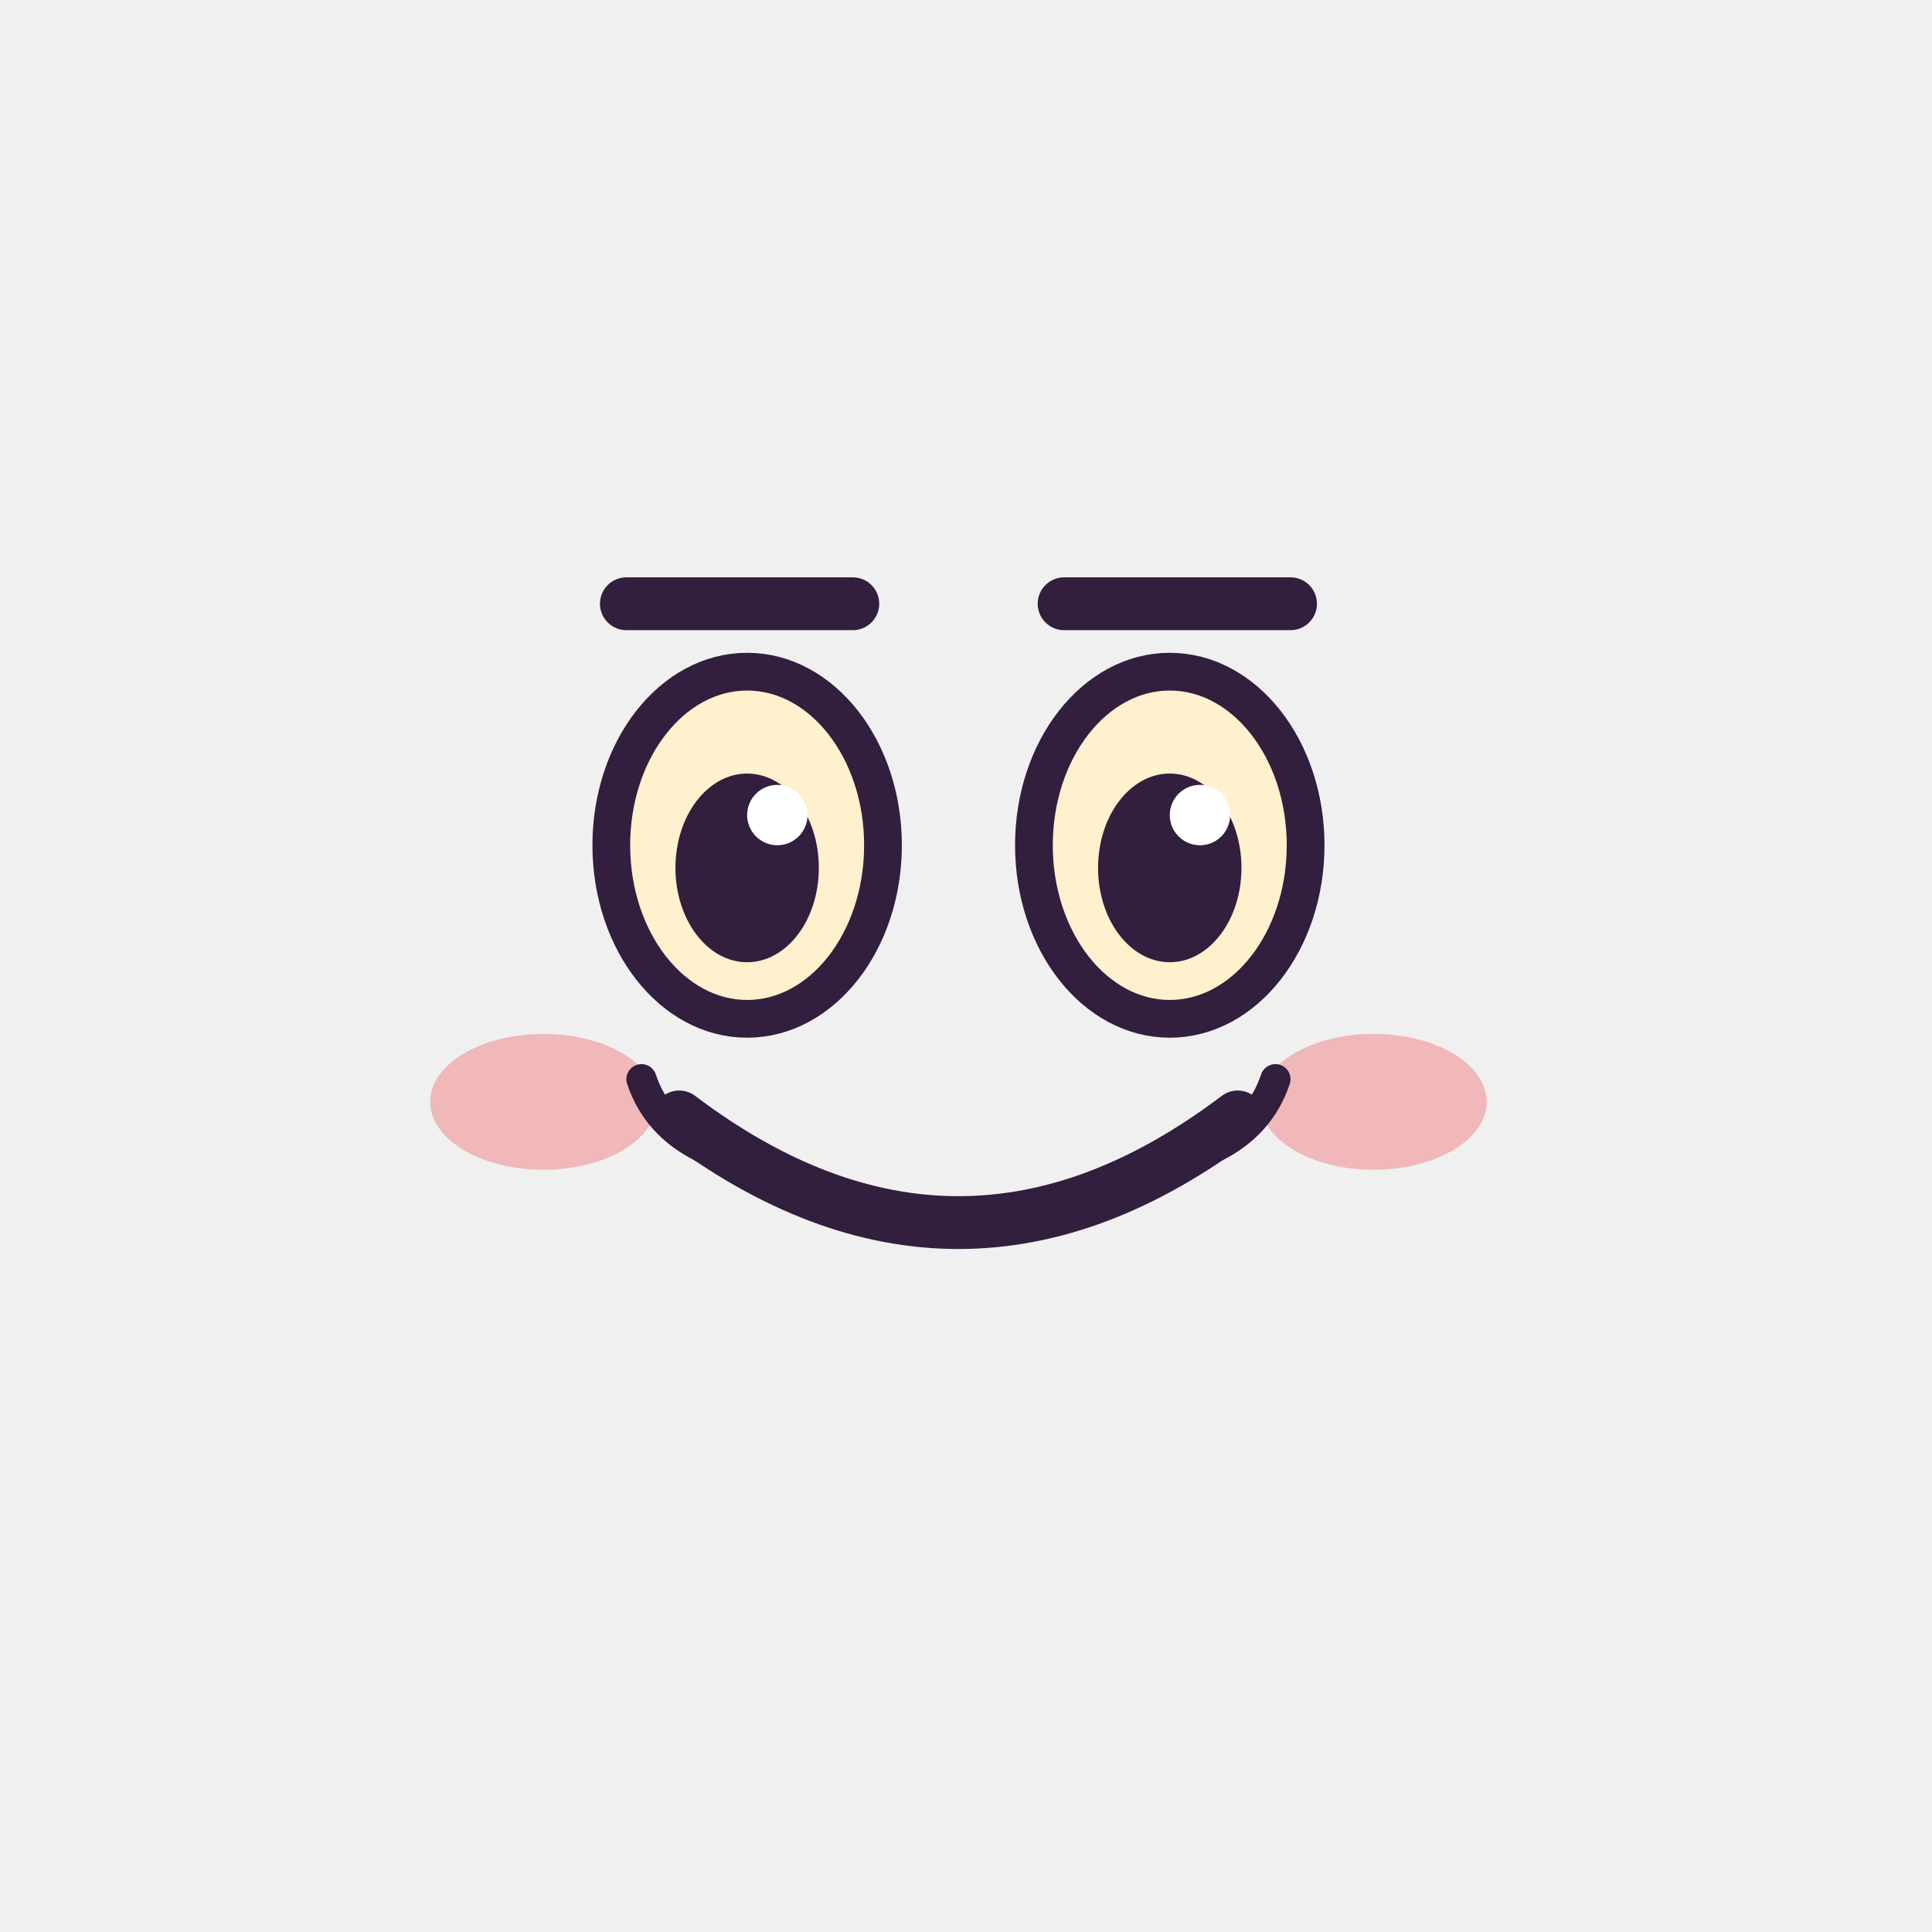
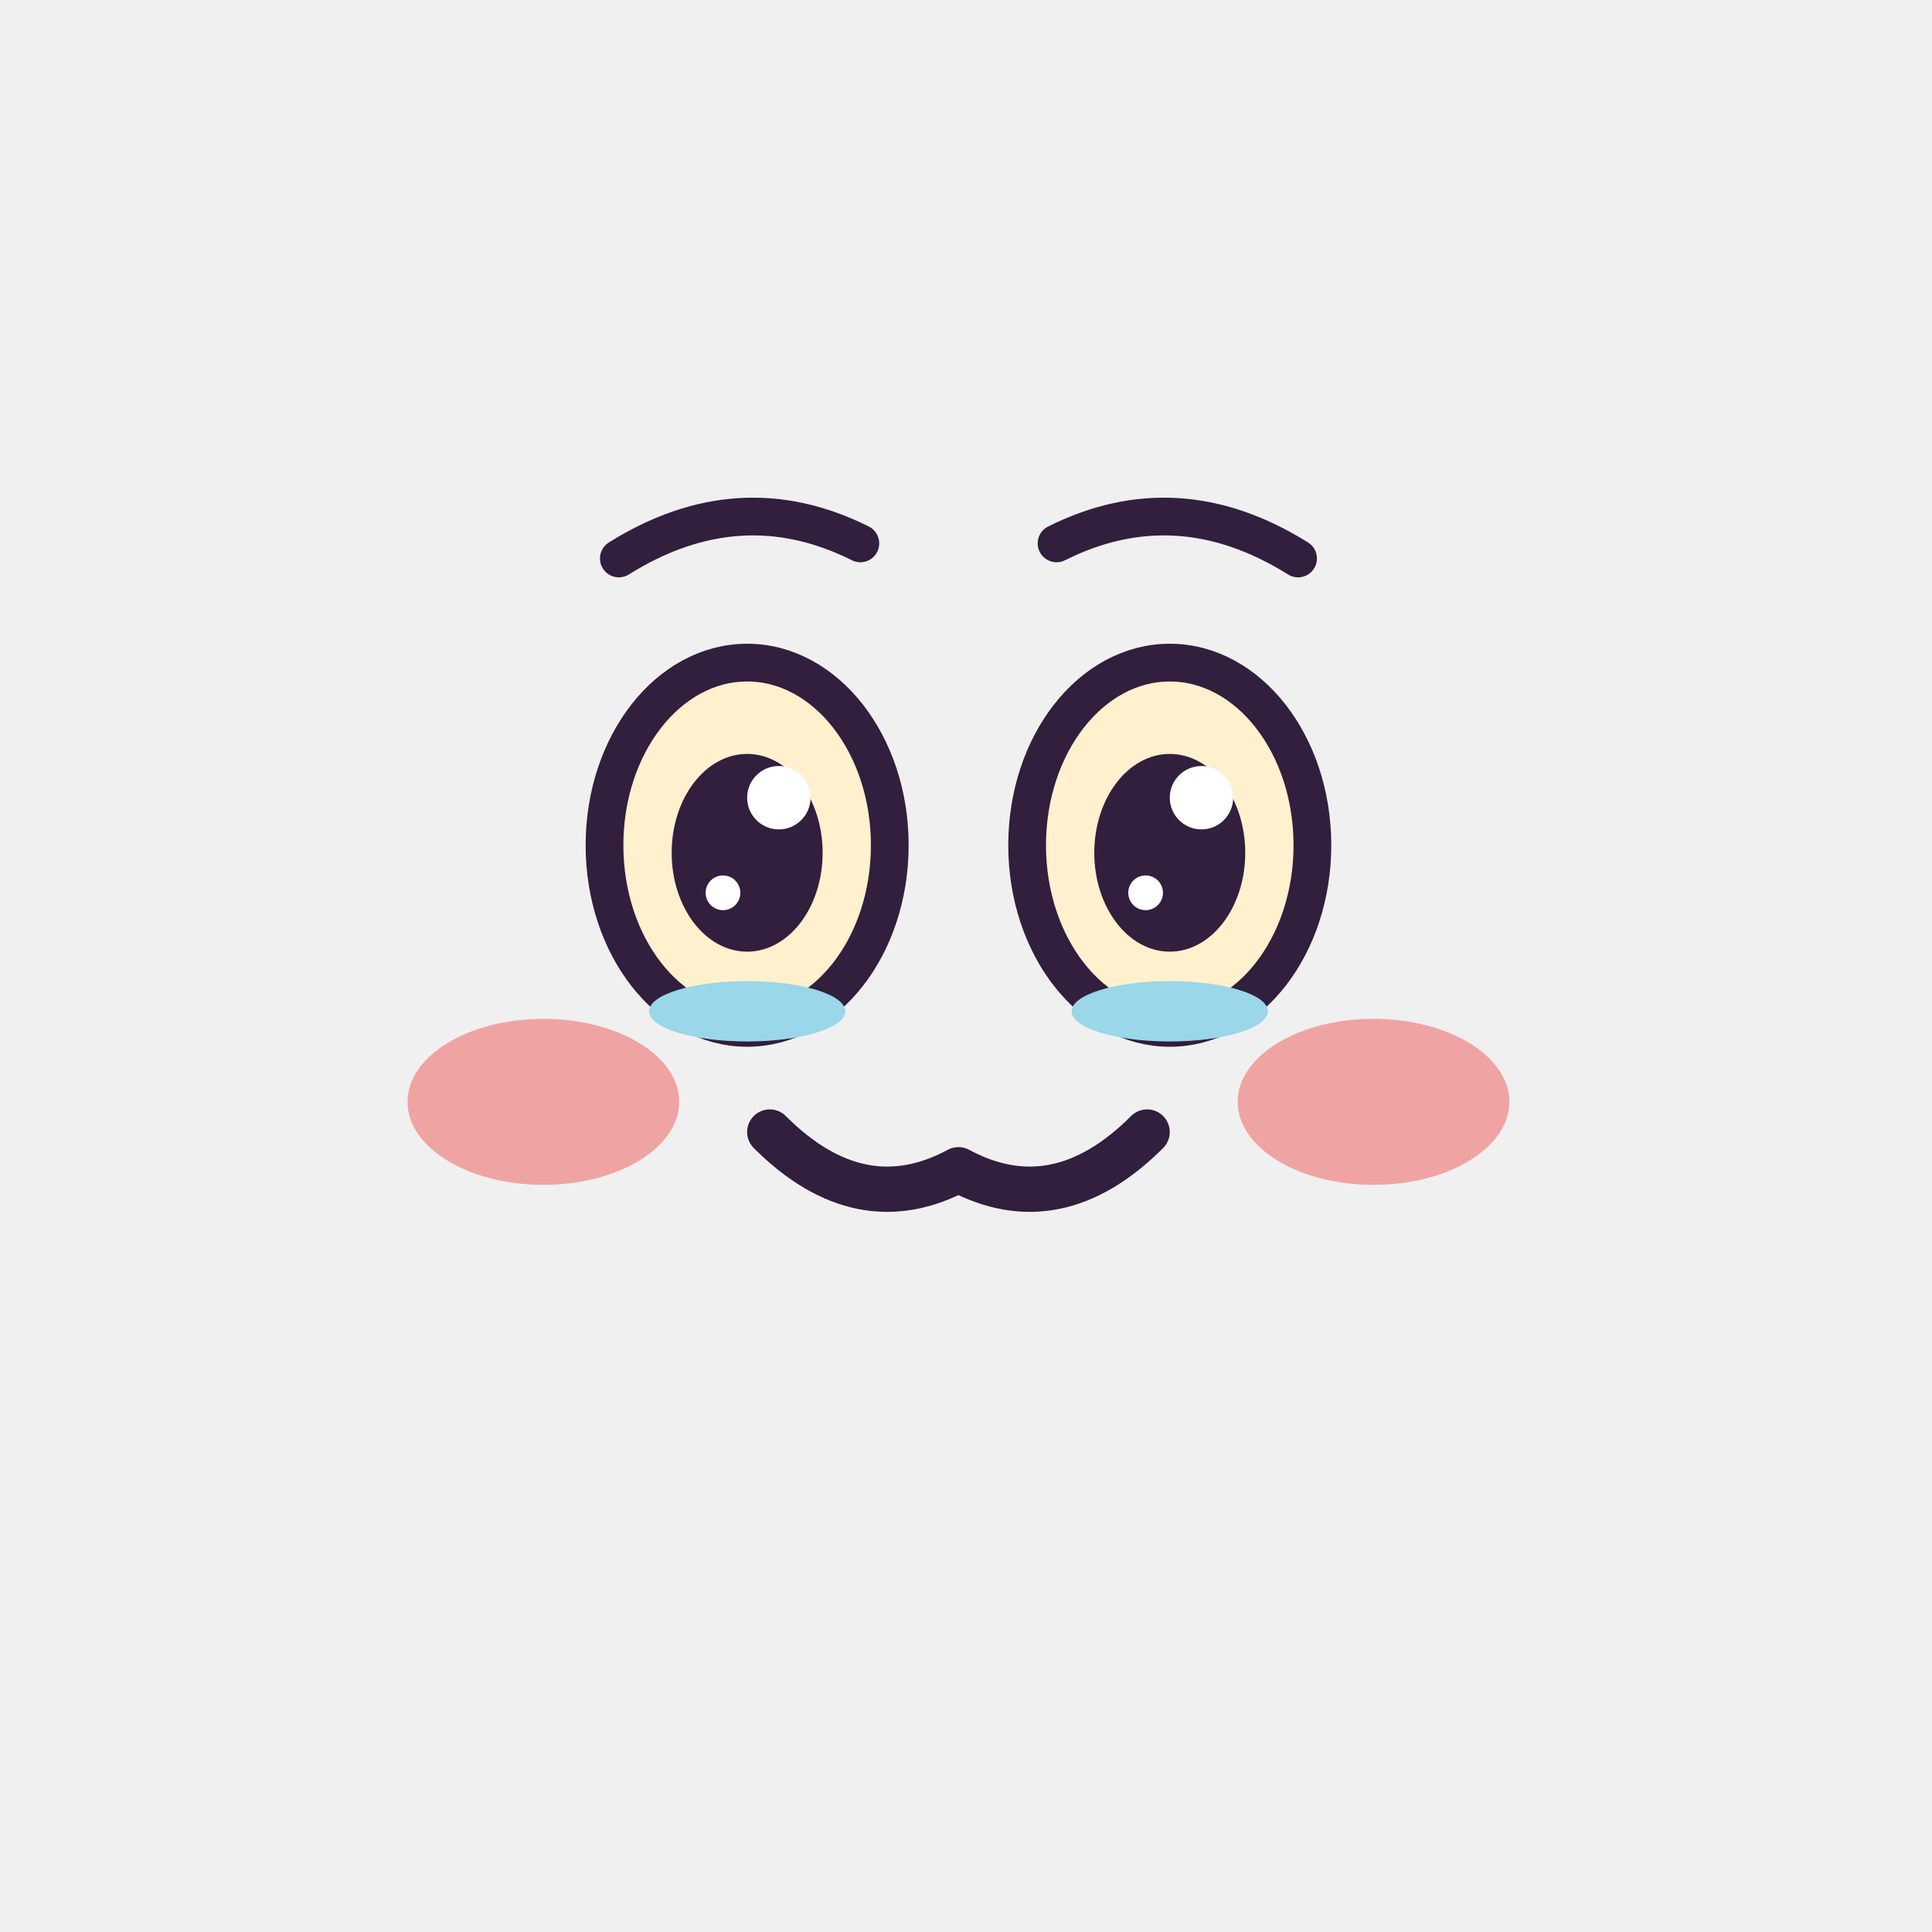
<svg xmlns="http://www.w3.org/2000/svg" width="256" height="256" viewBox="0 0 256 256">
  <g stroke="#321E3D" stroke-width="8" stroke-linecap="round" stroke-linejoin="round">
-     <ellipse cx="72" cy="146" rx="15" ry="9" fill="#F08A8A" stroke="none" opacity=".55" />
-     <ellipse cx="182" cy="146" rx="15" ry="9" fill="#F08A8A" stroke="none" opacity=".55" />
-     <ellipse cx="99" cy="112" rx="18.0" ry="23.0" fill="#FFF0CE" stroke-width="5" />
-     <ellipse cx="99.0" cy="115.0" rx="9.5" ry="12.5" fill="#321E3D" stroke="none" />
-     <circle cx="103.0" cy="108.0" r="4.0" fill="white" stroke="none" />
-     <ellipse cx="155" cy="112" rx="18.0" ry="23.0" fill="#FFF0CE" stroke-width="5" />
-     <ellipse cx="155.0" cy="115.0" rx="9.5" ry="12.5" fill="#321E3D" stroke="none" />
-     <circle cx="159.0" cy="108.0" r="4.0" fill="white" stroke="none" />
-     <path d="M 83 80 L 113 80" fill="none" stroke-width="7" />
-     <path d="M 141 80 L 171 80" fill="none" stroke-width="7" />
-     <path d="M 90 148 Q 127 176 164 148" fill="none" stroke-width="7" />
-     <path d="M 85 143 Q 87 149 93 152 M 169 143 Q 167 149 161 152" fill="none" stroke-width="4" />
+     <ellipse cx="72" cy="146" rx="18" ry="11" fill="#F08A8A" stroke="none" opacity=".75" />
+     <ellipse cx="182" cy="146" rx="18" ry="11" fill="#F08A8A" stroke="none" opacity=".75" />
+     <ellipse cx="99" cy="112" rx="18.9" ry="24.2" fill="#FFF0CE" stroke-width="5" />
+     <ellipse cx="99.0" cy="113.0" rx="10.0" ry="13.1" fill="#321E3D" stroke="none" />
+     <circle cx="103.2" cy="105.7" r="4.2" fill="white" stroke="none" />
+     <circle cx="95.8" cy="118.3" r="2.3" fill="white" stroke="none" />
+     <ellipse cx="155" cy="112" rx="18.9" ry="24.2" fill="#FFF0CE" stroke-width="5" />
+     <ellipse cx="155.0" cy="113.0" rx="10.0" ry="13.1" fill="#321E3D" stroke="none" />
+     <circle cx="159.2" cy="105.7" r="4.2" fill="white" stroke="none" />
+     <circle cx="151.8" cy="118.3" r="2.3" fill="white" stroke="none" />
+     <ellipse cx="99" cy="134" rx="13" ry="4" fill="#9AD7E8" stroke="none" />
+     <ellipse cx="155" cy="134" rx="13" ry="4" fill="#9AD7E8" stroke="none" />
+     <path d="M 82 74 Q 98 64 114 72" fill="none" stroke-width="5" />
+     <path d="M 140 72 Q 156 64 172 74" fill="none" stroke-width="5" />
+     <path d="M 102 150 Q 114 162 127 155 Q 140 162 152 150" fill="none" stroke-width="6" />
  </g>
</svg>
